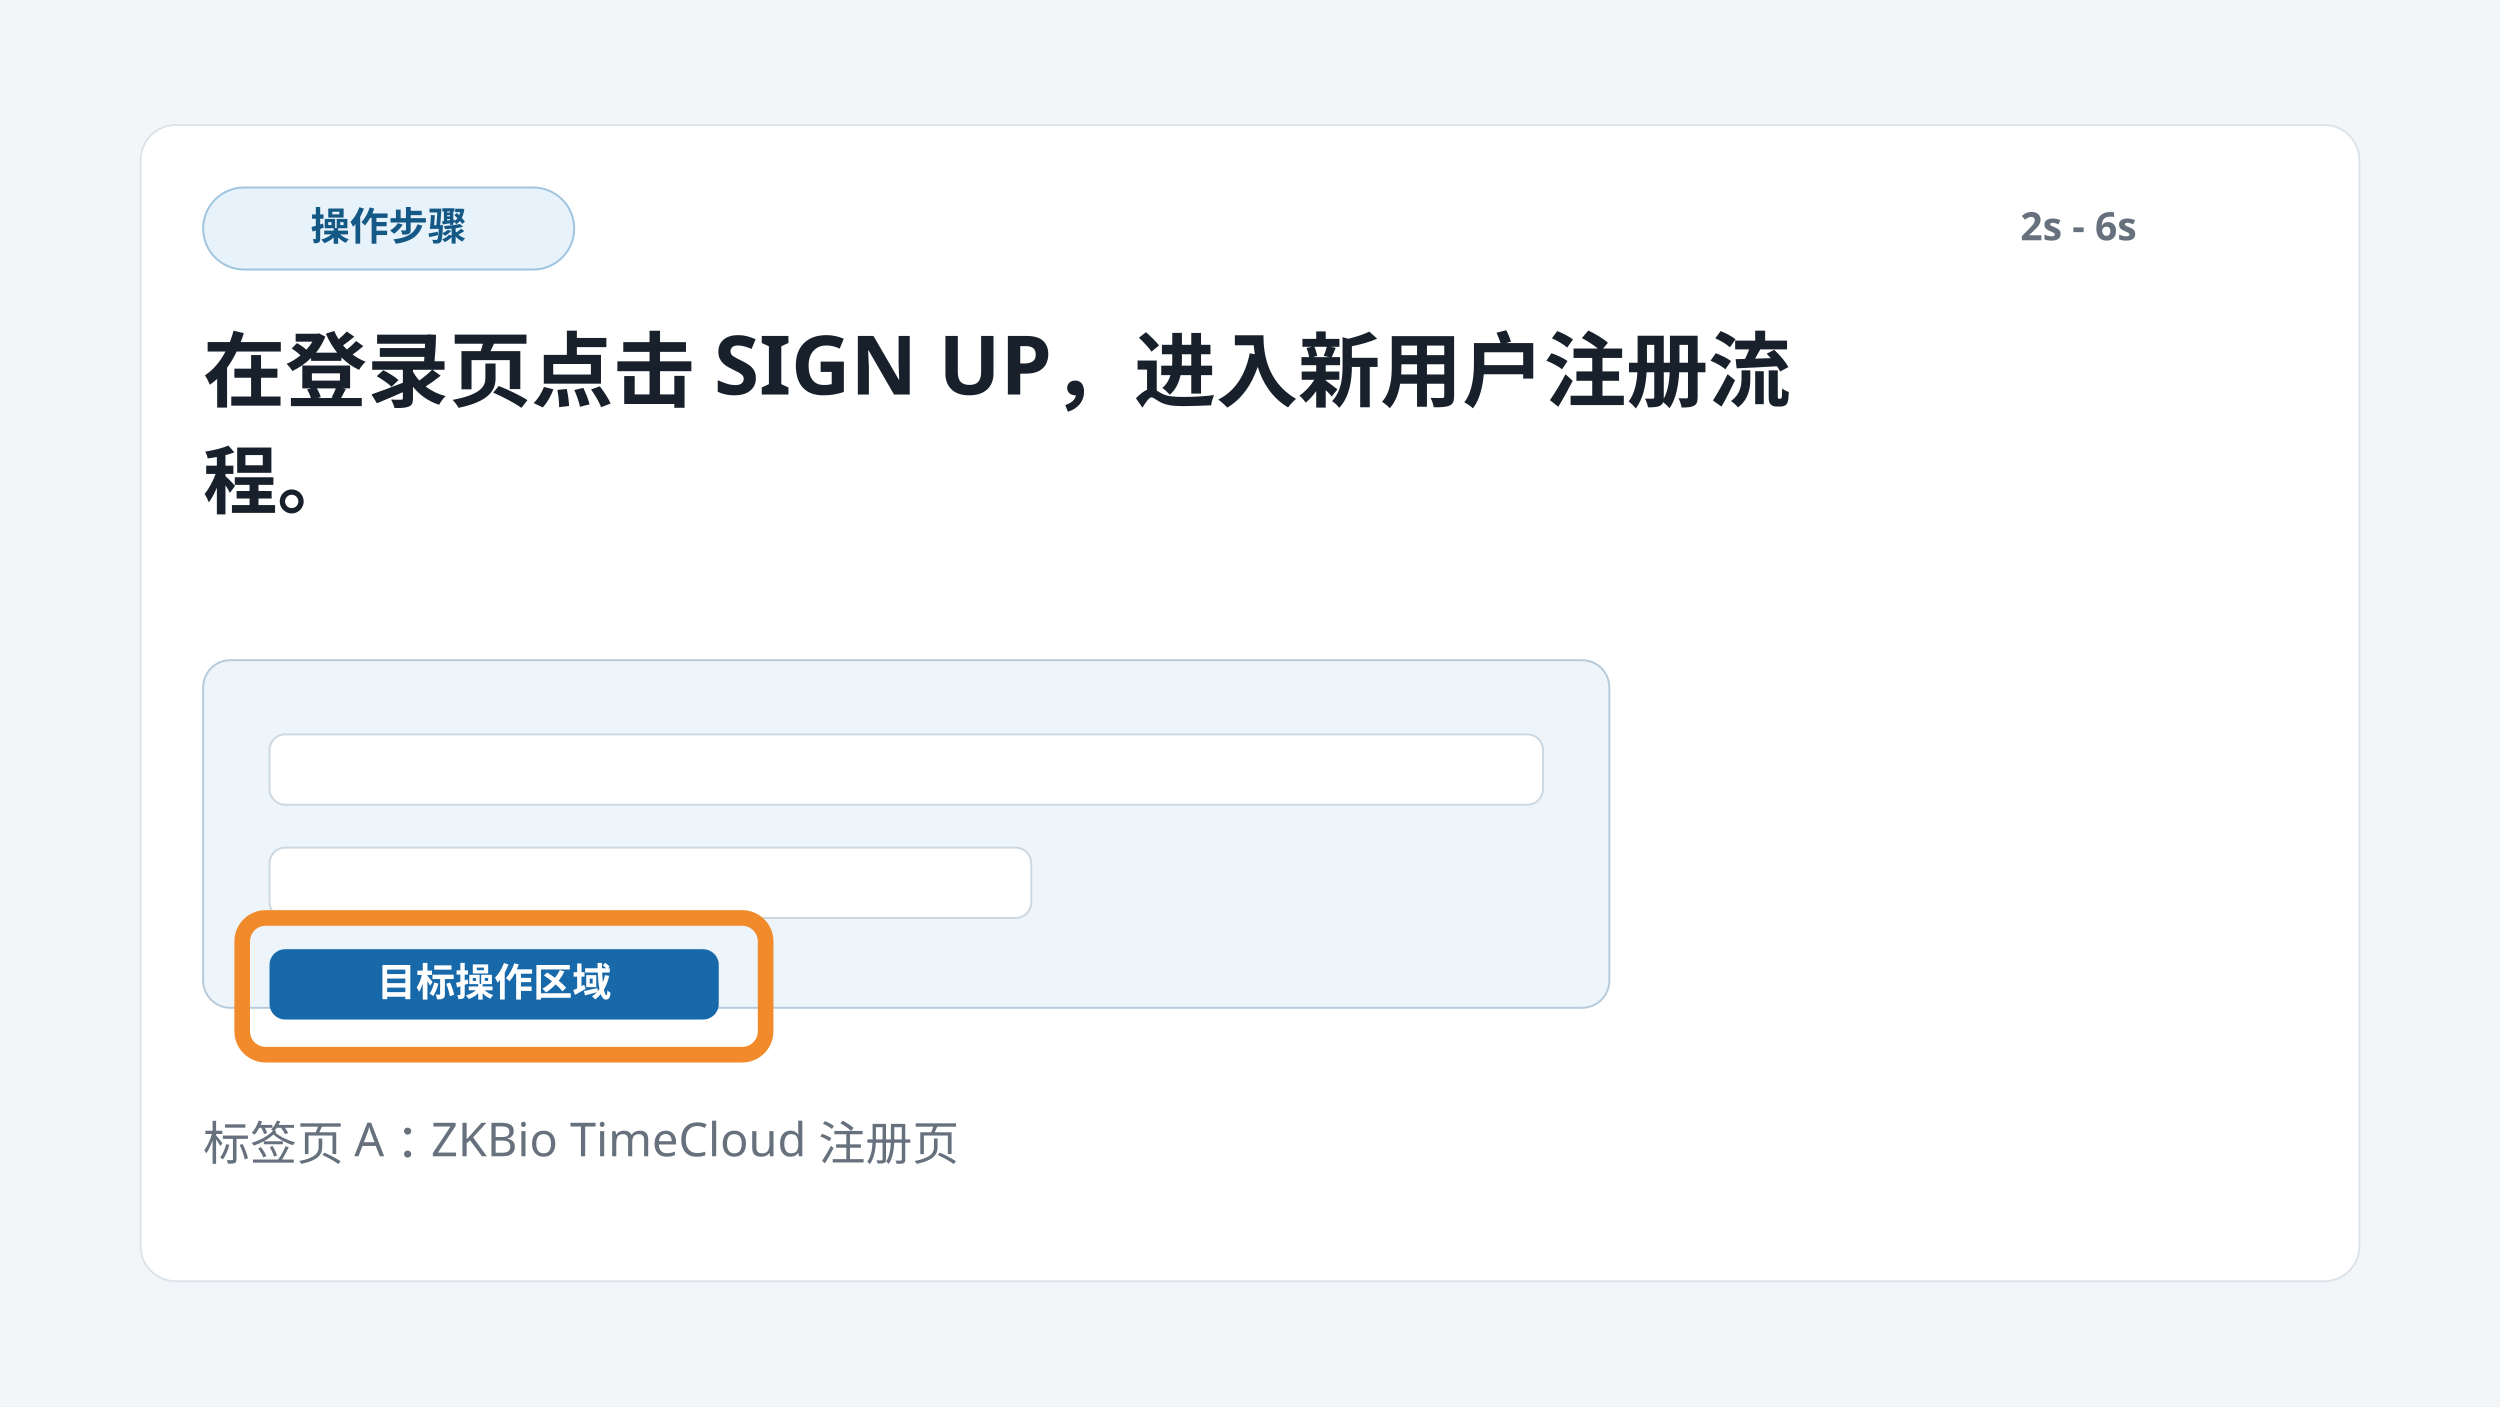
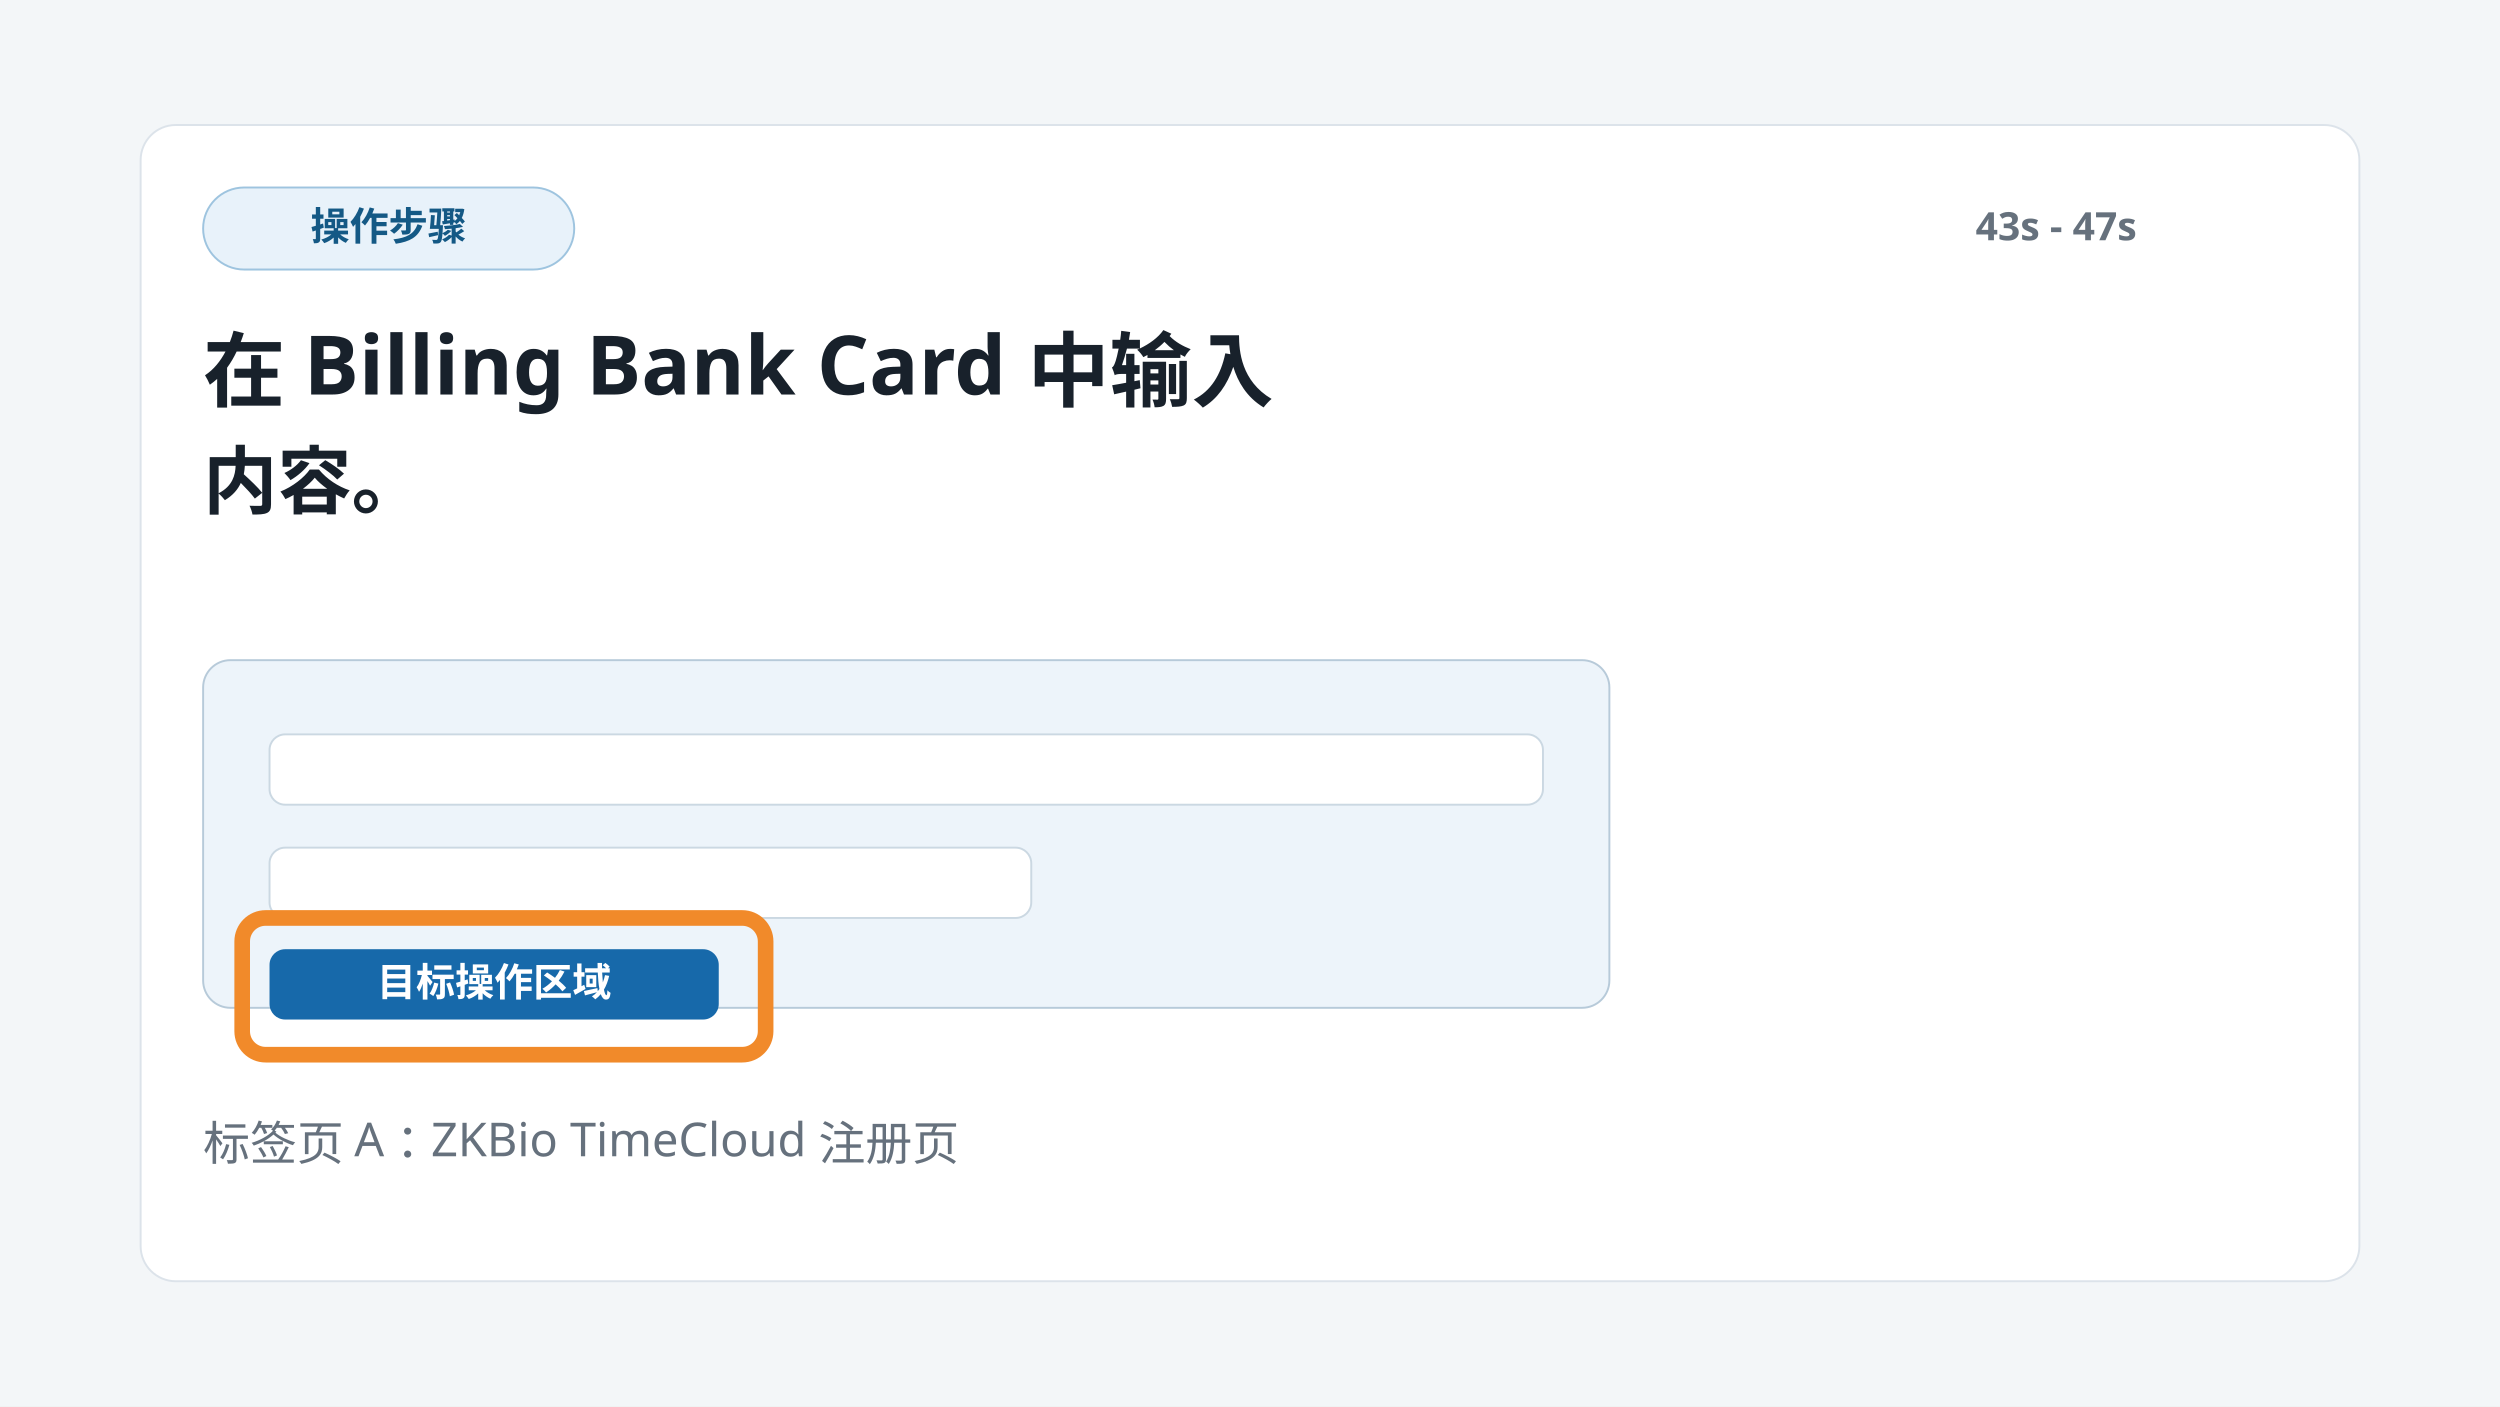
<svg xmlns="http://www.w3.org/2000/svg" width="1280" height="720" viewBox="0 0 1280 720">
  <rect width="1280" height="720" fill="#f3f6f8" />
  <rect x="72" y="64" width="1136" height="592" rx="18" fill="#ffffff" stroke="#dce3ea" />
  <rect x="104" y="96" width="190" height="42" rx="21" fill="#e8f2fa" stroke="#9ec4df" />
  <text x="199" y="123" text-anchor="middle" font-size="20" font-weight="700" fill="#145985" font-family="Microsoft YaHei, Segoe UI, sans-serif">操作步骤</text>
-   <text x="1094" y="123" text-anchor="end" font-size="20" font-weight="700" fill="#66717d" font-family="Microsoft YaHei, Segoe UI, sans-serif">2s - 6s</text>
-   <text x="104" y="205" font-size="42" font-weight="800" fill="#18212b" font-family="Microsoft YaHei, Segoe UI, sans-serif">在登录页点击 SIGN UP，进入新用户注册流</text>
-   <text x="104" y="260" font-size="38" font-weight="700" fill="#18212b" font-family="Microsoft YaHei, Segoe UI, sans-serif">程。</text>
+   <text x="1094" y="123" text-anchor="end" font-size="20" font-weight="700" fill="#66717d" font-family="Microsoft YaHei, Segoe UI, sans-serif">43s - 47s</text>
+   <text x="104" y="205" font-size="42" font-weight="800" fill="#18212b" font-family="Microsoft YaHei, Segoe UI, sans-serif">在 Billing Bank Card 中输入</text>
+   <text x="104" y="260" font-size="38" font-weight="700" fill="#18212b" font-family="Microsoft YaHei, Segoe UI, sans-serif">内容。</text>
  <rect x="104" y="338" width="720" height="178" rx="14" fill="#edf4fa" stroke="#b7cad9" />
  <rect x="138" y="376" width="652" height="36" rx="8" fill="#ffffff" stroke="#cbd8e2" />
  <rect x="138" y="434" width="390" height="36" rx="8" fill="#ffffff" stroke="#cbd8e2" />
  <rect x="138" y="486" width="230" height="36" rx="8" fill="#1769aa" />
  <text x="253" y="510" text-anchor="middle" font-size="20" font-weight="800" fill="#ffffff" font-family="Microsoft YaHei, Segoe UI, sans-serif">目标操作区域</text>
  <rect x="124" y="470" width="268" height="70" rx="12" fill="none" stroke="#f18a2a" stroke-width="8" />
  <text x="104" y="594" font-size="24" fill="#66717d" font-family="Microsoft YaHei, Segoe UI, sans-serif">标签页 A：ZKBio TimeCloud 注册页</text>
</svg>
